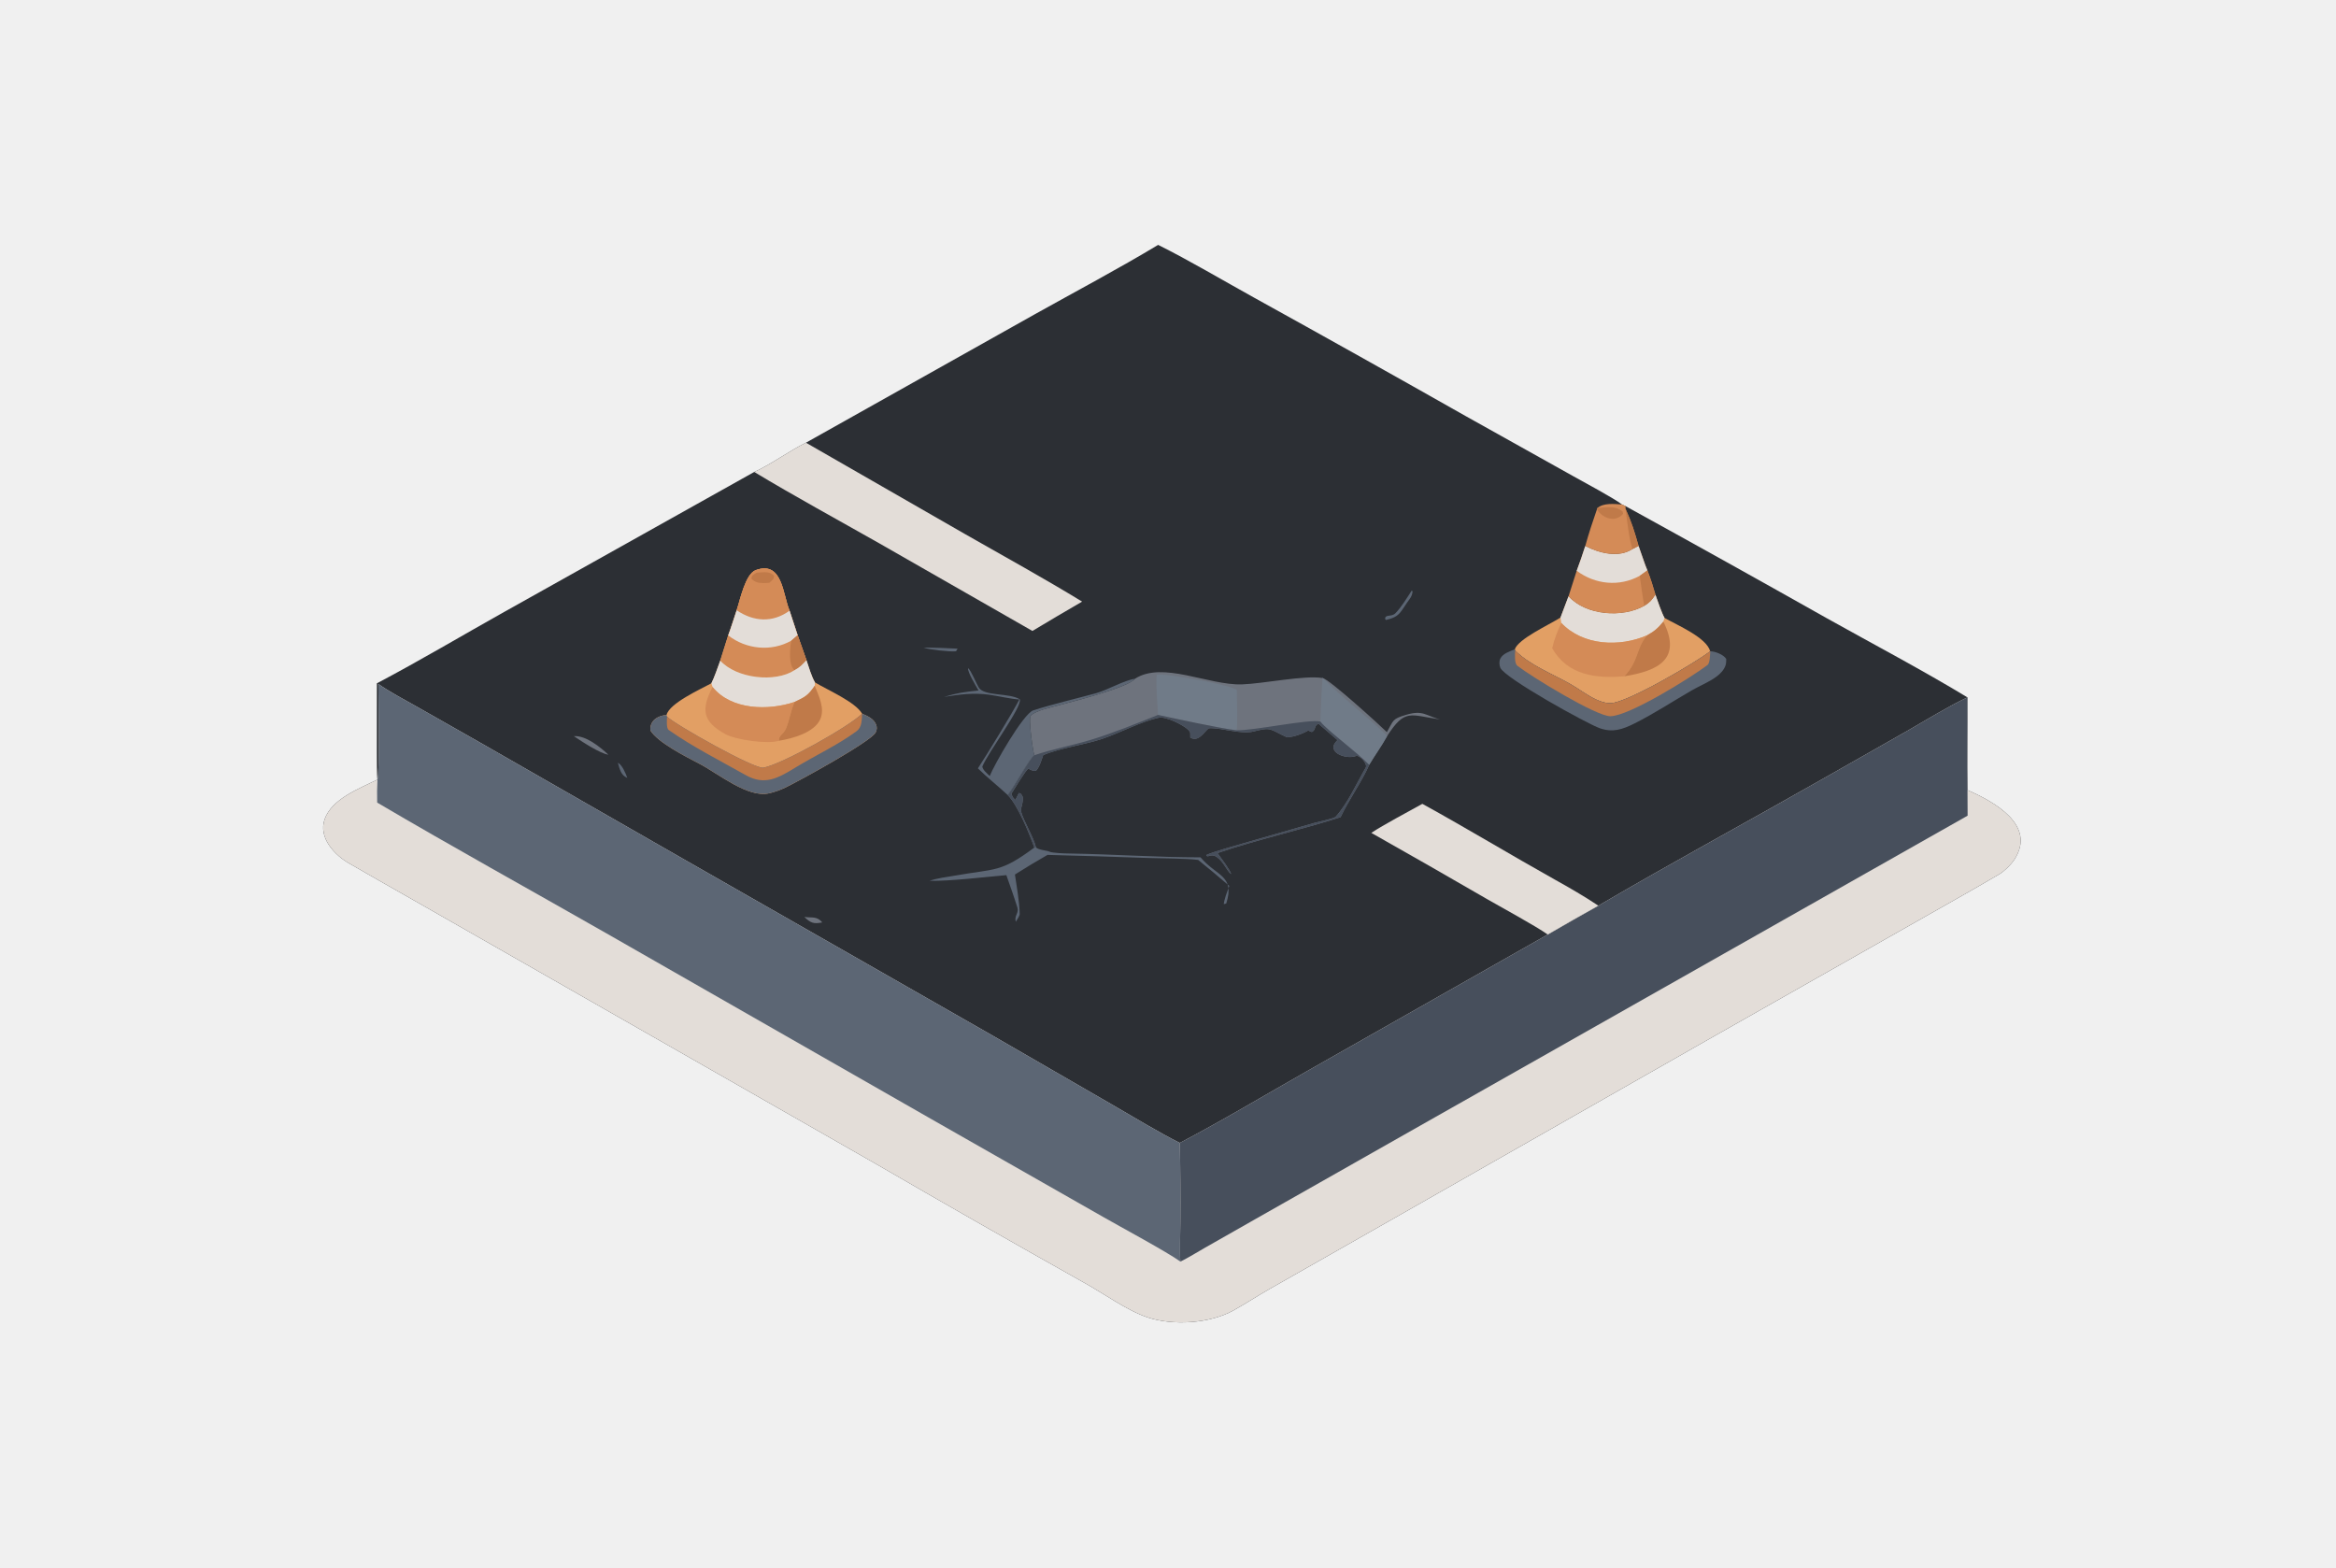
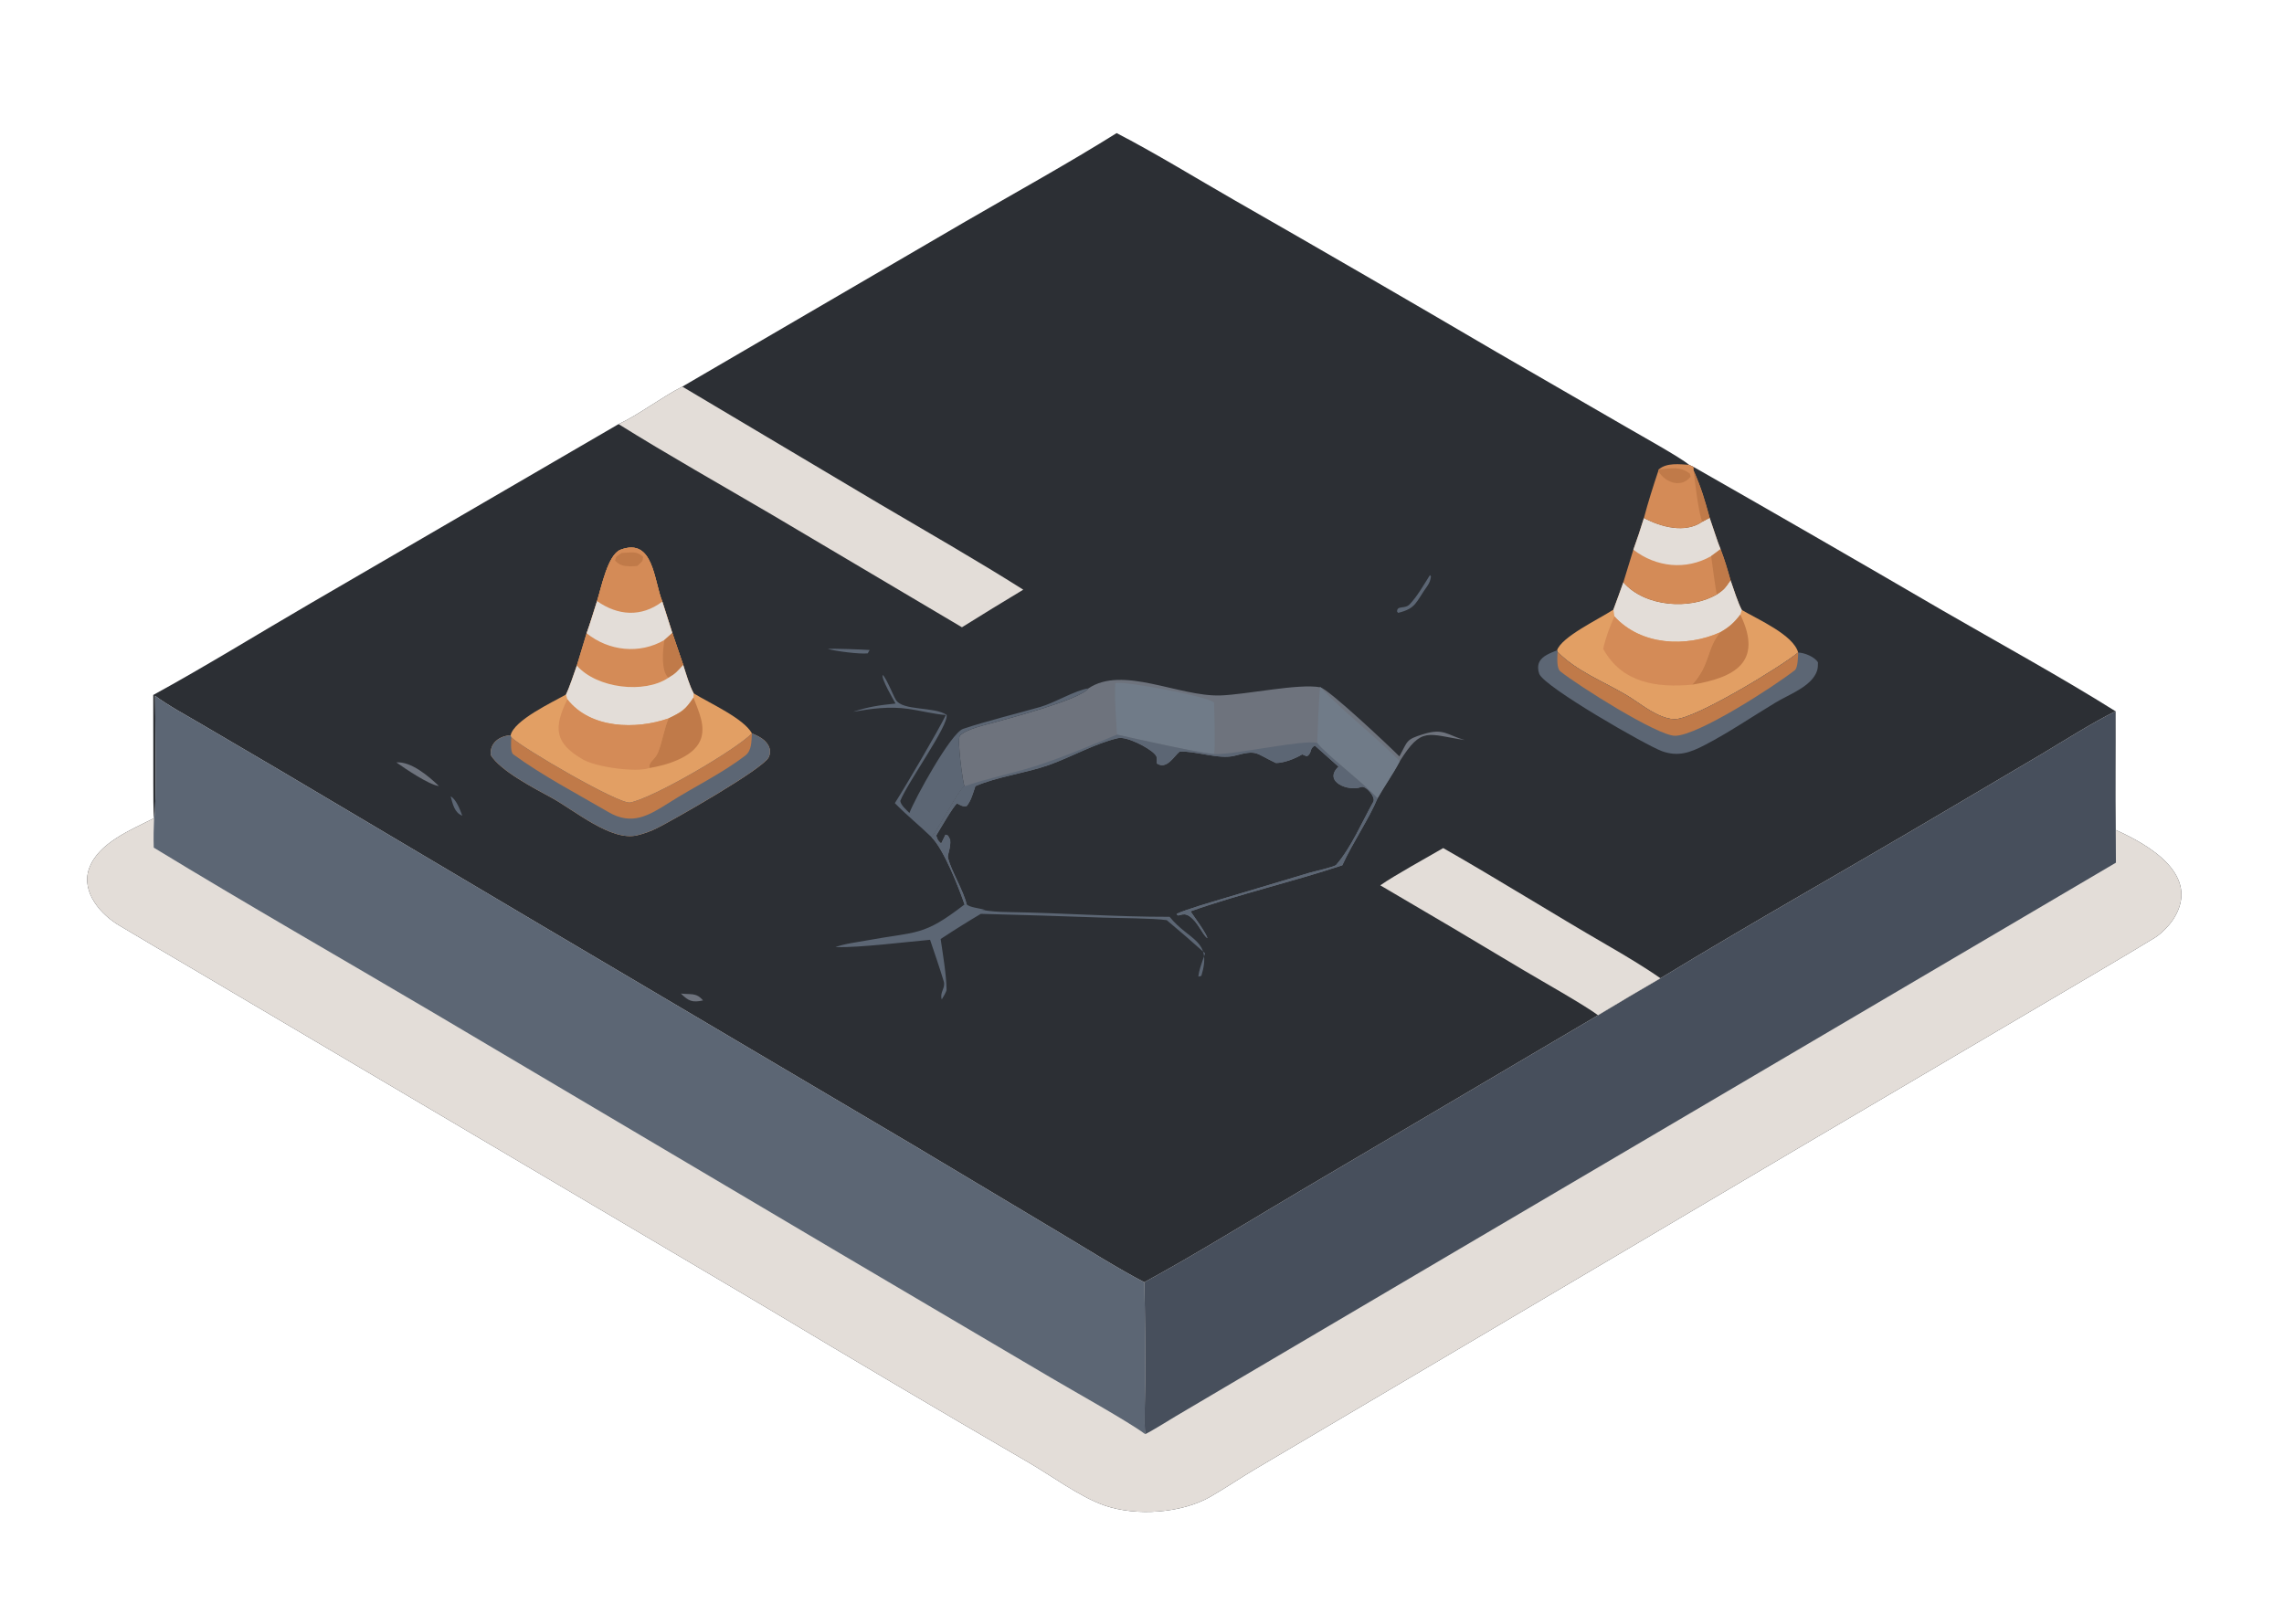
- <svg xmlns="http://www.w3.org/2000/svg" preserveAspectRatio="none" overflow="visible" style="display: block;" width="95.396" height="64" viewBox="0 0 95.396 64" fill="none">
-   <g id="Frame">
-     <path id="Vector" d="M47.295 10C48.538 10.617 49.953 11.457 51.186 12.139C54.084 13.741 56.972 15.358 59.853 16.99L64.231 19.436C64.65 19.67 65.938 20.361 66.238 20.601L66.38 20.667C69.129 22.18 71.871 23.706 74.604 25.247C76.428 26.266 78.574 27.401 80.344 28.477C80.352 29.726 80.324 31.024 80.347 32.265C81.446 32.74 83.18 33.707 82.258 35.105C82.124 35.308 81.851 35.578 81.644 35.7C80.49 36.379 79.316 37.03 78.153 37.694L70.032 42.295L56.741 49.855L51.844 52.637C51.353 52.917 50.856 53.243 50.367 53.514C49.402 54.048 47.91 54.141 46.868 53.797C46.029 53.519 45.076 52.822 44.275 52.38C41.408 50.771 38.553 49.142 35.709 47.493L21.431 39.348L16.669 36.633C15.875 36.18 15.075 35.731 14.286 35.273C13.675 34.936 12.987 34.209 13.259 33.449C13.556 32.618 14.67 32.201 15.414 31.835C15.388 31.713 15.391 30.93 15.39 30.753L15.391 27.903C17.085 27.013 18.907 25.931 20.587 24.99L30.801 19.273C31.476 18.971 32.223 18.416 32.913 18.078L42.268 12.828C43.893 11.92 45.708 10.957 47.295 10Z" fill="#2C2F34" />
-     <path id="Vector_2" d="M15.451 27.929C15.859 28.225 16.539 28.584 16.994 28.842L19.555 30.295L28.046 35.157L40.532 42.287L45.384 45.09C46.215 45.569 47.351 46.26 48.179 46.671C49.861 45.792 51.689 44.698 53.36 43.75L63.206 38.162C63.891 37.763 64.58 37.37 65.273 36.984C68.277 35.224 71.402 33.534 74.433 31.808L77.898 29.84C78.651 29.407 79.58 28.837 80.344 28.477C80.352 29.726 80.324 31.024 80.347 32.265C81.446 32.74 83.18 33.707 82.258 35.105C82.124 35.308 81.851 35.578 81.644 35.7C80.49 36.379 79.316 37.03 78.153 37.694L70.032 42.295L56.741 49.855L51.844 52.637C51.353 52.917 50.856 53.243 50.367 53.514C49.402 54.048 47.91 54.141 46.868 53.797C46.029 53.519 45.076 52.822 44.275 52.38C41.408 50.771 38.553 49.142 35.709 47.493L21.431 39.348L16.669 36.633C15.875 36.18 15.075 35.731 14.286 35.273C13.675 34.936 12.987 34.209 13.259 33.449C13.556 32.618 14.67 32.201 15.414 31.835C15.508 31.607 15.454 28.436 15.451 27.929Z" fill="#E3DDD8" />
-     <path id="Vector_3" d="M15.451 27.929C15.859 28.225 16.539 28.584 16.994 28.842L19.555 30.295L28.045 35.157L40.532 42.287L45.384 45.09C46.214 45.569 47.351 46.26 48.179 46.671C48.204 47.748 48.213 48.826 48.204 49.904C48.202 50.253 48.168 51.209 48.204 51.518C47.684 51.136 45.738 50.089 45.081 49.712L38.057 45.712L24.719 38.087C21.634 36.327 18.459 34.573 15.403 32.774C15.393 32.44 15.4 32.169 15.414 31.835C15.508 31.607 15.454 28.436 15.451 27.929Z" fill="#5C6674" />
-     <path id="Vector_4" d="M80.344 28.477C80.352 29.726 80.324 31.024 80.347 32.265L80.352 33.308L58.242 45.827L51.283 49.772L49.211 50.95C49.011 51.064 48.398 51.434 48.204 51.518C48.168 51.209 48.202 50.253 48.204 49.904C48.213 48.826 48.204 47.748 48.179 46.671C49.861 45.792 51.689 44.698 53.36 43.75L63.206 38.162C63.891 37.763 64.58 37.37 65.273 36.984C68.277 35.224 71.402 33.534 74.433 31.808L77.898 29.84C78.651 29.407 79.58 28.837 80.344 28.477Z" fill="#474F5C" />
-     <path id="Vector_5" d="M30.801 19.273C31.476 18.971 32.223 18.416 32.913 18.078L39.425 21.818C40.972 22.7 42.683 23.644 44.191 24.567C43.511 24.961 42.834 25.36 42.161 25.765L35.885 22.174C34.225 21.232 32.424 20.252 30.801 19.273Z" fill="#E3DDD8" />
-     <path id="Vector_6" d="M67.603 24.283C67.691 24.528 67.856 25.029 67.976 25.234C68.511 25.538 69.688 26.032 69.84 26.595C69.254 27.056 66.422 28.717 65.764 28.717C65.566 28.717 65.389 28.66 65.209 28.58C64.832 28.412 64.501 28.148 64.143 27.943C63.406 27.52 62.476 27.172 61.876 26.566L61.859 26.516C62.01 26.084 63.231 25.53 63.726 25.219C63.838 24.93 63.948 24.64 64.055 24.349C64.766 25.14 66.269 25.24 67.152 24.737C67.407 24.571 67.424 24.53 67.603 24.283Z" fill="#E29F64" />
-     <path id="Vector_7" d="M67.603 24.283C67.691 24.528 67.856 25.029 67.976 25.234L67.927 25.382C67.719 25.641 67.56 25.781 67.263 25.944C66.139 26.432 64.638 26.37 63.759 25.436L63.726 25.219C63.838 24.93 63.948 24.64 64.055 24.349C64.766 25.14 66.269 25.24 67.152 24.737C67.407 24.571 67.424 24.53 67.603 24.283Z" fill="#E3DDD8" />
-     <path id="Vector_8" d="M63.759 25.436C64.638 26.37 66.139 26.432 67.263 25.944C66.798 26.478 66.943 26.965 66.332 27.617C65.162 27.718 64.01 27.566 63.387 26.472C63.471 26.1 63.6 25.78 63.759 25.436Z" fill="#D48B57" />
-     <path id="Vector_9" d="M67.927 25.382C68.691 26.911 67.728 27.392 66.332 27.617C66.943 26.965 66.798 26.479 67.263 25.944C67.56 25.781 67.719 25.641 67.927 25.382Z" fill="#C07A49" />
-     <path id="Vector_10" d="M56.001 34.011C56.489 33.684 57.538 33.132 58.085 32.825C59.901 33.824 61.687 34.907 63.498 35.92C64.091 36.252 64.711 36.606 65.273 36.984C64.58 37.37 63.891 37.763 63.206 38.162C62.715 37.813 61.331 37.063 60.752 36.729C59.174 35.814 57.59 34.908 56.001 34.011Z" fill="#E3DDD8" />
-     <path id="Vector_11" d="M69.84 26.595C70.04 26.596 70.388 26.73 70.495 26.909C70.495 26.998 70.494 27.089 70.465 27.175C70.403 27.354 70.266 27.5 70.118 27.613C69.813 27.848 69.418 28 69.083 28.194C68.308 28.642 67.543 29.146 66.743 29.545C66.26 29.786 65.863 29.921 65.338 29.74C64.824 29.564 61.439 27.688 61.269 27.267C61.224 27.157 61.215 27.005 61.269 26.895C61.373 26.684 61.656 26.599 61.859 26.516L61.876 26.566C62.476 27.172 63.406 27.52 64.143 27.943C64.501 28.148 64.832 28.412 65.209 28.58C65.389 28.66 65.566 28.717 65.764 28.717C66.422 28.717 69.254 27.056 69.84 26.595Z" fill="#5C6674" />
-     <path id="Vector_12" d="M61.876 26.566C62.476 27.172 63.406 27.52 64.143 27.943C64.501 28.148 64.832 28.412 65.209 28.58C65.389 28.66 65.565 28.717 65.764 28.717C66.422 28.717 69.254 27.056 69.84 26.595C69.835 26.736 69.831 27.081 69.727 27.159C69.014 27.694 66.539 29.231 65.77 29.247C65.195 29.259 62.541 27.633 61.969 27.19C61.838 27.089 61.869 26.751 61.876 26.566Z" fill="#C07A49" />
-     <path id="Vector_13" d="M66.914 22.291C67.001 22.524 67.185 23.095 67.275 23.292C67.415 23.647 67.498 23.921 67.603 24.283C67.424 24.53 67.407 24.571 67.152 24.737C66.269 25.24 64.766 25.14 64.055 24.349L64.388 23.307C64.514 22.973 64.631 22.636 64.738 22.296C65.293 22.584 66.105 22.799 66.669 22.418L66.914 22.291Z" fill="#D48B57" />
-     <path id="Vector_14" d="M66.914 22.291C67.001 22.524 67.185 23.095 67.275 23.292L66.963 23.514C66.128 23.97 65.141 23.87 64.388 23.307C64.514 22.973 64.631 22.636 64.738 22.296C65.293 22.584 66.105 22.799 66.669 22.418L66.914 22.291Z" fill="#E3DDD8" />
-     <path id="Vector_15" d="M67.275 23.292C67.415 23.647 67.497 23.921 67.603 24.283C67.424 24.53 67.407 24.571 67.152 24.737C67.114 24.641 66.987 23.68 66.963 23.514L67.275 23.292Z" fill="#C07A49" />
-     <path id="Vector_16" d="M65.236 20.742C65.499 20.526 65.921 20.582 66.238 20.601L66.38 20.667L66.388 20.791C66.639 21.344 66.746 21.701 66.914 22.291L66.669 22.418C66.105 22.798 65.293 22.584 64.738 22.296C64.87 21.814 65.049 21.273 65.213 20.801L65.236 20.742Z" fill="#D48B57" />
-     <path id="Vector_17" d="M65.235 20.742C65.641 20.723 65.922 20.632 66.26 20.882L66.284 20.98C65.983 21.345 65.461 21.186 65.213 20.801L65.235 20.742Z" fill="#C07A49" />
-     <path id="Vector_18" d="M66.388 20.791C66.639 21.344 66.746 21.701 66.914 22.291L66.669 22.417C66.549 22.152 66.42 21.111 66.388 20.791Z" fill="#C07A49" />
-     <path id="Vector_19" d="M30.083 24.92C30.226 24.495 30.438 23.435 30.866 23.28C31.962 22.885 31.965 24.288 32.244 24.937L32.574 25.939L32.934 26.959C33.026 27.234 33.14 27.623 33.281 27.866C33.829 28.194 34.929 28.664 35.207 29.144C35.433 29.24 35.687 29.351 35.781 29.599C35.821 29.703 35.81 29.816 35.757 29.913C35.552 30.292 32.628 31.892 32.08 32.157C31.865 32.261 31.64 32.341 31.407 32.395C30.541 32.595 29.343 31.599 28.564 31.189C27.998 30.892 26.877 30.331 26.563 29.832C26.52 29.438 26.859 29.219 27.219 29.198C27.335 28.717 28.591 28.152 29.052 27.902C29.173 27.662 29.314 27.242 29.412 26.977L29.737 25.946C29.852 25.64 29.977 25.235 30.083 24.92Z" fill="#E29F64" />
-     <path id="Vector_20" d="M30.083 24.92C30.226 24.495 30.438 23.435 30.866 23.28C31.962 22.885 31.965 24.288 32.244 24.937L32.574 25.939L32.934 26.959C32.748 27.156 32.684 27.237 32.445 27.369C31.661 27.883 30.079 27.714 29.412 26.977L29.737 25.946C29.852 25.64 29.977 25.235 30.083 24.92Z" fill="#D48B57" />
-     <path id="Vector_21" d="M30.083 24.92C30.226 24.495 30.438 23.435 30.866 23.28C31.962 22.885 31.965 24.288 32.244 24.937C31.547 25.443 30.775 25.388 30.083 24.92Z" fill="#D48B57" />
-     <path id="Vector_22" d="M30.898 23.384C30.953 23.38 31.008 23.376 31.064 23.373C31.3 23.36 31.436 23.351 31.611 23.508C31.591 23.685 31.585 23.637 31.419 23.798C31.335 23.808 31.25 23.812 31.165 23.81C30.96 23.806 30.817 23.772 30.681 23.626C30.725 23.462 30.717 23.511 30.898 23.384Z" fill="#C07A49" />
-     <path id="Vector_23" d="M30.083 24.92C30.775 25.388 31.547 25.443 32.244 24.937L32.574 25.939L32.313 26.163C31.492 26.623 30.472 26.517 29.737 25.946C29.852 25.64 29.977 25.235 30.083 24.92Z" fill="#E3DDD8" />
-     <path id="Vector_24" d="M32.574 25.939L32.934 26.959C32.748 27.156 32.684 27.237 32.445 27.369C32.188 27.153 32.261 26.459 32.313 26.163L32.574 25.939Z" fill="#C07A49" />
-     <path id="Vector_25" d="M35.207 29.144C35.433 29.24 35.687 29.351 35.781 29.599C35.821 29.703 35.81 29.816 35.757 29.913C35.552 30.292 32.628 31.892 32.08 32.157C31.865 32.261 31.64 32.341 31.407 32.394C30.541 32.595 29.343 31.599 28.564 31.189C27.998 30.892 26.877 30.331 26.563 29.832C26.52 29.438 26.859 29.219 27.219 29.198L27.242 29.264C27.579 29.597 30.814 31.416 31.175 31.349C31.939 31.207 34.661 29.681 35.207 29.144Z" fill="#5C6674" />
-     <path id="Vector_26" d="M35.207 29.144C35.186 29.402 35.207 29.692 34.982 29.857C34.198 30.433 33.298 30.845 32.468 31.352C31.78 31.771 31.23 32.091 30.454 31.653C29.406 31.06 28.285 30.498 27.306 29.808C27.205 29.736 27.234 29.39 27.242 29.264C27.579 29.597 30.814 31.416 31.175 31.349C31.939 31.207 34.661 29.681 35.207 29.144Z" fill="#C07A49" />
-     <path id="Vector_27" d="M32.445 27.369C32.684 27.237 32.748 27.156 32.934 26.959C33.026 27.234 33.14 27.623 33.281 27.866L33.273 28.003C32.996 28.399 32.894 28.454 32.447 28.665C31.38 29.024 29.864 29.002 29.099 28.054L29.051 27.902C29.173 27.662 29.314 27.242 29.412 26.977C30.079 27.713 31.661 27.883 32.445 27.369Z" fill="#E3DDD8" />
-     <path id="Vector_28" d="M31.813 30.248C31.361 30.398 30.046 30.215 29.617 29.976C28.685 29.46 28.625 28.977 29.099 28.054C29.864 29.002 31.38 29.024 32.447 28.665C32.288 29.036 32.25 29.368 32.103 29.737C31.999 29.998 31.78 30.035 31.813 30.248Z" fill="#D48B57" />
-     <path id="Vector_29" d="M33.272 28.003C33.437 28.428 33.697 28.925 33.495 29.375C33.25 29.918 32.356 30.162 31.813 30.248C31.78 30.035 31.999 29.998 32.103 29.737C32.25 29.367 32.288 29.036 32.447 28.665C32.894 28.454 32.996 28.399 33.272 28.003Z" fill="#C07A49" />
-     <path id="Vector_30" d="M46.347 27.718C47.48 26.982 49.347 27.991 50.718 27.947C51.587 27.919 53.291 27.562 54.016 27.689C54.285 27.737 56.332 29.596 56.637 29.897C56.921 29.406 56.839 29.364 57.422 29.19C58.108 28.985 58.219 29.22 58.8 29.378C57.571 29.198 57.379 28.93 56.651 30.051C56.401 30.503 56.152 30.829 55.914 31.233C55.636 31.881 55.078 32.664 54.745 33.37C53.136 33.887 51.29 34.298 49.719 34.836C49.83 34.994 50.261 35.56 50.276 35.694C50.097 35.56 49.971 35.183 49.684 34.992C49.442 34.831 49.305 35.06 49.263 34.914C49.546 34.782 50.478 34.523 50.818 34.425L53.661 33.608C53.789 33.572 54.481 33.422 54.541 33.358C55.042 32.803 55.394 31.997 55.773 31.345C55.861 31.193 55.52 30.817 55.372 30.873C54.958 31.031 54.095 30.703 54.621 30.223L53.842 29.552C53.645 29.642 53.761 29.785 53.574 29.892L53.421 29.831C53.188 29.966 52.817 30.106 52.549 30.105C51.834 29.778 51.947 29.679 51.187 29.871C50.674 30.001 49.876 29.707 49.363 29.738C49.183 29.873 48.939 30.328 48.608 30.116C48.601 29.93 48.637 29.913 48.523 29.801C48.322 29.602 47.612 29.246 47.324 29.308C46.592 29.463 45.744 29.924 45.024 30.167C44.277 30.419 43.301 30.54 42.602 30.835C42.527 31.048 42.457 31.31 42.312 31.47C42.178 31.494 42.12 31.448 41.995 31.388C41.893 31.438 41.404 32.251 41.304 32.408C41.354 32.562 41.349 32.555 41.467 32.665C41.517 32.572 41.564 32.478 41.61 32.383C41.721 32.413 41.686 32.407 41.766 32.543C41.794 32.817 41.664 33.019 41.693 33.126C41.804 33.544 42.211 34.183 42.305 34.6L42.24 34.609C42.043 34.058 41.562 32.864 41.15 32.465C41.457 32.084 42.008 31.017 42.239 30.84C42.187 30.713 41.986 29.329 42.092 29.223C42.306 29.009 42.921 28.887 43.24 28.8C43.77 28.656 46.076 28.076 46.347 27.718Z" fill="#6E737D" />
-     <path id="Vector_31" d="M47.291 29.194C47.264 28.732 47.2 27.993 47.238 27.555C47.411 27.457 50.317 27.976 50.505 28.174C50.512 28.411 50.548 29.689 50.499 29.822C49.807 29.741 48.015 29.349 47.291 29.194Z" fill="#707B88" />
-     <path id="Vector_32" d="M53.919 29.465C53.943 28.869 53.961 28.268 54.012 27.674C54.791 28.485 55.816 29.229 56.651 30.051C56.401 30.503 56.152 30.829 55.914 31.233C55.401 30.701 54.207 29.834 53.919 29.465Z" fill="#707B88" />
-     <path id="Vector_33" d="M47.291 29.194C48.015 29.349 49.807 29.741 50.499 29.822C51.224 29.835 53.454 29.353 53.919 29.465C54.207 29.834 55.401 30.701 55.914 31.233C55.636 31.881 55.078 32.664 54.745 33.37C53.136 33.887 51.29 34.298 49.719 34.836C49.83 34.994 50.261 35.56 50.276 35.694C50.097 35.56 49.971 35.183 49.684 34.992C49.442 34.831 49.305 35.06 49.263 34.914C49.546 34.781 50.478 34.523 50.818 34.425L53.661 33.608C53.789 33.571 54.481 33.422 54.541 33.358C55.042 32.803 55.394 31.997 55.773 31.345C55.861 31.193 55.52 30.817 55.372 30.873C54.958 31.031 54.095 30.703 54.621 30.223L53.842 29.552C53.645 29.642 53.761 29.785 53.574 29.892L53.421 29.831C53.188 29.966 52.817 30.106 52.549 30.105C51.834 29.778 51.947 29.679 51.187 29.871C50.674 30.001 49.876 29.707 49.363 29.738C49.183 29.873 48.939 30.328 48.608 30.116C48.601 29.93 48.637 29.913 48.523 29.8C48.322 29.602 47.612 29.246 47.324 29.308C46.592 29.463 45.744 29.924 45.024 30.167C44.277 30.419 43.301 30.54 42.602 30.835C42.527 31.048 42.457 31.31 42.312 31.47C42.178 31.494 42.12 31.448 41.995 31.388C41.893 31.438 41.404 32.25 41.304 32.408C41.354 32.562 41.349 32.555 41.467 32.665C41.517 32.572 41.564 32.478 41.61 32.383C41.721 32.413 41.686 32.407 41.766 32.543C41.794 32.817 41.664 33.019 41.693 33.126C41.804 33.544 42.211 34.183 42.305 34.6L42.24 34.609C42.043 34.058 41.562 32.864 41.15 32.465C41.457 32.084 42.008 31.017 42.239 30.84C42.987 30.587 43.812 30.436 44.57 30.204C45.488 29.922 46.398 29.55 47.291 29.194Z" fill="#474F5C" />
-     <path id="Vector_34" d="M39.961 28.196C39.865 28.027 39.492 27.421 39.536 27.284C39.658 27.383 39.879 27.93 39.97 28.077C40.195 28.44 41.242 28.287 41.649 28.559C41.736 28.88 40.366 30.698 40.115 31.304C40.139 31.449 40.306 31.579 40.418 31.689C40.583 31.259 41.785 29.139 42.199 29.006C42.947 28.764 43.962 28.526 44.753 28.309C45.231 28.178 45.909 27.777 46.347 27.718C46.076 28.076 43.77 28.656 43.24 28.8C42.921 28.886 42.306 29.009 42.093 29.223C41.986 29.329 42.187 30.713 42.239 30.84C42.008 31.017 41.457 32.084 41.15 32.465C40.746 32.086 40.338 31.773 39.935 31.376C40.283 30.85 41.374 29.064 41.626 28.564C41.268 28.543 40.763 28.419 40.388 28.368C39.753 28.282 39.178 28.357 38.552 28.459C39.075 28.297 39.415 28.251 39.961 28.196Z" fill="#5C6674" />
-     <path id="Vector_35" d="M42.306 34.6C42.388 34.703 42.717 34.726 42.926 34.786L42.789 34.78C43.12 34.836 43.366 34.849 43.698 34.854C45.469 34.882 47.258 35.011 49.027 35.01C49.676 35.788 50.445 35.735 50.076 36.896L49.978 36.92L49.974 36.972C49.975 36.748 50.121 36.401 50.202 36.177C49.784 35.816 49.36 35.462 48.931 35.115C48.466 35.053 47.362 35.051 46.839 35.034C45.485 34.986 44.132 34.944 42.778 34.91C42.328 35.167 41.884 35.434 41.447 35.712C41.516 36.173 41.635 36.85 41.642 37.328C41.643 37.389 41.523 37.578 41.483 37.641C41.407 37.404 41.617 37.279 41.549 37.064C41.41 36.62 41.251 36.176 41.097 35.737C40.158 35.818 38.867 35.98 37.964 35.97C38.223 35.867 38.695 35.809 38.978 35.759C40.687 35.458 40.855 35.639 42.24 34.609L42.306 34.6Z" fill="#5C6674" />
-     <path id="Vector_36" d="M23.434 30.061C23.931 30.029 24.499 30.499 24.845 30.818C24.495 30.768 23.746 30.271 23.434 30.061Z" fill="#6E737D" />
-     <path id="Vector_37" d="M57.655 24.111L57.687 24.159C57.67 24.274 57.639 24.361 57.571 24.454C57.181 24.978 57.206 25.174 56.6 25.318L56.565 25.276C56.562 25.068 56.82 25.207 56.983 25.044C57.23 24.795 57.458 24.41 57.655 24.111Z" fill="#5C6674" />
-     <path id="Vector_38" d="M37.719 26.453C37.893 26.432 38.883 26.473 39.107 26.488L39.078 26.531L39.043 26.595C38.776 26.625 37.987 26.526 37.719 26.453Z" fill="#5C6674" />
-     <path id="Vector_39" d="M32.848 37.445C33.176 37.486 33.354 37.405 33.58 37.666C33.221 37.741 33.098 37.684 32.848 37.445Z" fill="#6E737D" />
-     <path id="Vector_40" d="M25.232 31.146C25.414 31.238 25.547 31.578 25.617 31.764C25.353 31.663 25.304 31.393 25.232 31.146Z" fill="#5C6674" />
+ <svg xmlns="http://www.w3.org/2000/svg" width="90" height="64" viewBox="0 0 90 64" fill="none">
+   <g id="03 / Icons &amp; illustrations">
+     <rect width="760" height="1492" transform="translate(-32 -812)" fill="white" />
+     <g id="Civic / Illustration / Roads">
+       <path id="Vector" d="M44 5.246C45.48 6.008 47.166 7.043 48.634 7.885C52.085 9.86 55.526 11.854 58.957 13.867L64.172 16.883C64.67 17.173 66.204 18.024 66.561 18.321L66.731 18.402C70.005 20.268 73.27 22.151 76.526 24.05C78.699 25.307 81.254 26.708 83.362 28.034C83.373 29.577 83.341 31.18 83.37 32.713C84.678 33.299 86.745 34.491 85.647 36.219C85.488 36.469 85.164 36.804 84.917 36.955C83.544 37.794 82.147 38.599 80.763 39.421L71.101 45.111L55.286 54.462L49.46 57.903C48.876 58.25 48.284 58.653 47.702 58.988C46.555 59.649 44.778 59.765 43.538 59.341C42.538 58.998 41.403 58.139 40.45 57.594C37.035 55.609 33.634 53.6 30.246 51.567L13.241 41.521L7.57 38.172C6.623 37.613 5.67 37.059 4.731 36.495C4.003 36.08 3.184 35.182 3.507 34.243C3.86 33.217 5.185 32.7 6.071 32.247C6.039 32.097 6.042 31.129 6.041 30.911L6.039 27.391C8.055 26.29 10.222 24.952 12.222 23.788L24.374 16.716C25.178 16.343 26.066 15.656 26.887 15.238L38.019 8.745C39.953 7.622 42.112 6.43 44 5.246Z" fill="#2C2F34" />
+       <path id="Vector_2" d="M6.11 27.423C6.596 27.788 7.406 28.231 7.948 28.549L10.999 30.341L21.111 36.338L35.983 45.131L41.761 48.588C42.751 49.179 44.105 50.031 45.091 50.538C47.092 49.451 49.267 48.098 51.255 46.925L62.97 40.014C63.786 39.52 64.606 39.034 65.43 38.557C69.004 36.38 72.722 34.289 76.329 32.154L80.452 29.72C81.347 29.185 82.453 28.479 83.362 28.034C83.373 29.577 83.341 31.181 83.37 32.713C84.678 33.299 86.745 34.491 85.647 36.219C85.488 36.469 85.164 36.804 84.917 36.955C83.544 37.795 82.147 38.599 80.763 39.421L71.101 45.111L55.286 54.462L49.46 57.903C48.876 58.25 48.284 58.653 47.702 58.988C46.555 59.649 44.778 59.765 43.538 59.341C42.538 58.999 41.403 58.139 40.45 57.594C37.035 55.609 33.634 53.6 30.246 51.567L13.241 41.521L7.57 38.172C6.623 37.613 5.67 37.059 4.731 36.495C4.003 36.08 3.184 35.183 3.507 34.243C3.86 33.217 5.185 32.7 6.071 32.247C6.182 31.966 6.114 28.049 6.11 27.423Z" fill="#E3DDD8" />
+       <path id="Vector_3" d="M6.11 27.423C6.596 27.788 7.406 28.231 7.948 28.549L10.999 30.341L21.111 36.338L35.983 45.131L41.761 48.588C42.751 49.179 44.105 50.031 45.091 50.538C45.122 51.869 45.133 53.2 45.124 54.531C45.121 54.963 45.082 56.143 45.125 56.525C44.506 56.053 42.188 54.762 41.405 54.297L33.04 49.364L17.154 39.959C13.48 37.789 9.698 35.627 6.058 33.408C6.046 32.995 6.054 32.66 6.071 32.247C6.182 31.966 6.114 28.049 6.11 27.423Z" fill="#5C6674" />
+       <path id="Vector_4" d="M83.362 28.034C83.373 29.577 83.341 31.181 83.37 32.713L83.377 34.001L57.07 49.486L48.789 54.366L46.324 55.822C46.086 55.964 45.356 56.421 45.125 56.525C45.082 56.143 45.121 54.963 45.124 54.531C45.133 53.2 45.122 51.869 45.091 50.538C47.092 49.451 49.267 48.098 51.255 46.925L62.97 40.014C63.785 39.52 64.606 39.034 65.43 38.557C69.004 36.38 72.722 34.289 76.329 32.154L80.452 29.72C81.347 29.185 82.453 28.479 83.362 28.034Z" fill="#474F5C" />
+       <path id="Vector_5" d="M24.374 16.716C25.178 16.343 26.066 15.656 26.887 15.238L34.643 19.851C36.487 20.938 38.524 22.103 40.321 23.242C39.511 23.729 38.706 24.222 37.905 24.723L30.43 20.294C28.453 19.133 26.307 17.923 24.374 16.716Z" fill="#E3DDD8" />
+       <path id="Vector_6" d="M68.19 22.867C68.296 23.169 68.492 23.788 68.636 24.042C69.273 24.416 70.674 25.026 70.856 25.72C70.158 26.291 66.789 28.345 66.007 28.345C65.77 28.346 65.56 28.275 65.345 28.177C64.896 27.97 64.501 27.644 64.076 27.391C63.197 26.869 62.091 26.441 61.375 25.693L61.355 25.631C61.534 25.097 62.987 24.412 63.576 24.027C63.709 23.67 63.84 23.312 63.967 22.952C64.814 23.928 66.604 24.051 67.654 23.428C67.958 23.223 67.978 23.172 68.19 22.867Z" fill="#E29F64" />
+       <path id="Vector_7" d="M68.19 22.867C68.296 23.169 68.492 23.788 68.636 24.042L68.578 24.224C68.33 24.545 68.141 24.717 67.787 24.919C66.45 25.523 64.664 25.448 63.616 24.295L63.576 24.027C63.709 23.67 63.84 23.312 63.967 22.952C64.814 23.928 66.604 24.051 67.654 23.428C67.958 23.223 67.978 23.172 68.19 22.867Z" fill="#E3DDD8" />
+       <path id="Vector_8" d="M63.616 24.294C64.663 25.448 66.45 25.522 67.787 24.919C67.234 25.579 67.408 26.18 66.681 26.986C65.288 27.113 63.917 26.925 63.174 25.576C63.273 25.115 63.427 24.721 63.616 24.294Z" fill="#D48B57" />
+       <path id="Vector_9" d="M68.577 24.224C69.489 26.111 68.342 26.706 66.681 26.986C67.408 26.18 67.234 25.58 67.787 24.919C68.14 24.717 68.33 24.545 68.577 24.224Z" fill="#C07A49" />
+       <path id="Vector_10" d="M54.389 34.894C54.969 34.489 56.218 33.807 56.869 33.426C59.032 34.659 61.159 35.995 63.316 37.244C64.022 37.653 64.76 38.09 65.43 38.557C64.606 39.034 63.786 39.52 62.97 40.013C62.386 39.583 60.738 38.658 60.048 38.246C58.168 37.117 56.282 36 54.389 34.894Z" fill="#E3DDD8" />
+       <path id="Vector_11" d="M70.856 25.72C71.094 25.722 71.509 25.887 71.636 26.107C71.636 26.218 71.635 26.33 71.6 26.436C71.527 26.658 71.364 26.837 71.188 26.978C70.825 27.268 70.356 27.456 69.957 27.696C69.035 28.25 68.124 28.874 67.172 29.367C66.597 29.666 66.125 29.832 65.499 29.61C64.888 29.393 60.856 27.079 60.654 26.56C60.6 26.423 60.589 26.235 60.653 26.1C60.776 25.839 61.113 25.733 61.355 25.631L61.375 25.693C62.091 26.441 63.197 26.869 64.076 27.391C64.501 27.644 64.896 27.97 65.345 28.177C65.56 28.275 65.77 28.345 66.007 28.345C66.789 28.345 70.158 26.291 70.856 25.72Z" fill="#5C6674" />
+       <path id="Vector_12" d="M61.375 25.692C62.09 26.441 63.197 26.869 64.075 27.391C64.501 27.644 64.896 27.97 65.345 28.176C65.559 28.275 65.769 28.345 66.006 28.345C66.789 28.345 70.158 26.291 70.855 25.72C70.85 25.894 70.845 26.321 70.722 26.417C69.873 27.078 66.929 28.98 66.013 29C65.329 29.016 62.168 27.01 61.486 26.463C61.33 26.338 61.367 25.921 61.375 25.692Z" fill="#C07A49" />
+       <path id="Vector_13" d="M67.368 20.407C67.472 20.695 67.691 21.401 67.799 21.644C67.966 22.082 68.064 22.419 68.19 22.867C67.978 23.172 67.958 23.223 67.654 23.428C66.604 24.05 64.814 23.928 63.967 22.952L64.362 21.665C64.511 21.253 64.65 20.836 64.778 20.416C65.439 20.771 66.405 21.035 67.077 20.564L67.368 20.407Z" fill="#D48B57" />
+       <path id="Vector_14" d="M67.368 20.407C67.472 20.695 67.691 21.401 67.799 21.644L67.428 21.919C66.435 22.482 65.259 22.36 64.362 21.665C64.511 21.253 64.65 20.836 64.778 20.416C65.439 20.771 66.405 21.035 67.077 20.564L67.368 20.407Z" fill="#E3DDD8" />
+       <path id="Vector_15" d="M67.799 21.644C67.966 22.082 68.064 22.42 68.19 22.867C67.978 23.172 67.958 23.223 67.654 23.428C67.609 23.31 67.456 22.124 67.428 21.919L67.799 21.644Z" fill="#C07A49" />
+       <path id="Vector_16" d="M65.368 18.497C65.681 18.229 66.184 18.297 66.561 18.321L66.731 18.402L66.74 18.555C67.04 19.238 67.168 19.679 67.368 20.407L67.077 20.564C66.405 21.035 65.439 20.771 64.778 20.416C64.934 19.82 65.146 19.152 65.342 18.569L65.368 18.497Z" fill="#D48B57" />
+       <path id="Vector_17" d="M65.368 18.497C65.851 18.472 66.185 18.359 66.588 18.667L66.617 18.789C66.259 19.24 65.637 19.044 65.342 18.569L65.368 18.497Z" fill="#C07A49" />
+       <path id="Vector_18" d="M66.74 18.555C67.04 19.239 67.168 19.679 67.368 20.407L67.077 20.564C66.933 20.236 66.779 18.951 66.74 18.555Z" fill="#C07A49" />
+       <path id="Vector_19" d="M23.526 23.691C23.696 23.166 23.946 21.857 24.456 21.666C25.76 21.176 25.765 22.91 26.099 23.711L26.493 24.948L26.922 26.207C27.032 26.547 27.168 27.027 27.336 27.328C27.989 27.731 29.299 28.311 29.63 28.904C29.899 29.022 30.202 29.158 30.314 29.465C30.361 29.594 30.349 29.733 30.286 29.853C30.042 30.322 26.562 32.3 25.911 32.628C25.655 32.757 25.387 32.856 25.11 32.922C24.079 33.171 22.652 31.942 21.724 31.436C21.05 31.07 19.715 30.378 19.34 29.762C19.289 29.275 19.692 29.005 20.121 28.979C20.258 28.384 21.753 27.685 22.301 27.376C22.445 27.079 22.613 26.56 22.729 26.233L23.115 24.959C23.252 24.582 23.4 24.081 23.526 23.691Z" fill="#E29F64" />
+       <path id="Vector_20" d="M23.526 23.691C23.696 23.166 23.946 21.857 24.456 21.666C25.76 21.176 25.765 22.91 26.099 23.711L26.492 24.948L26.922 26.207C26.7 26.451 26.625 26.551 26.34 26.714C25.407 27.35 23.523 27.142 22.729 26.233L23.115 24.959C23.252 24.582 23.4 24.081 23.526 23.691Z" fill="#D48B57" />
+       <path id="Vector_21" d="M23.526 23.691C23.696 23.166 23.946 21.857 24.456 21.666C25.76 21.176 25.765 22.91 26.099 23.711C25.269 24.336 24.35 24.269 23.526 23.691Z" fill="#D48B57" />
+       <path id="Vector_22" d="M24.494 21.794C24.56 21.789 24.626 21.784 24.692 21.78C24.974 21.764 25.136 21.753 25.343 21.946C25.32 22.165 25.313 22.106 25.115 22.305C25.015 22.318 24.913 22.323 24.812 22.32C24.569 22.315 24.399 22.273 24.236 22.093C24.288 21.89 24.28 21.951 24.494 21.794Z" fill="#C07A49" />
+       <path id="Vector_23" d="M23.526 23.691C24.35 24.269 25.269 24.336 26.099 23.711L26.492 24.948L26.182 25.225C25.205 25.794 23.991 25.665 23.115 24.959C23.252 24.582 23.4 24.081 23.526 23.691Z" fill="#E3DDD8" />
+       <path id="Vector_24" d="M26.492 24.948L26.922 26.207C26.7 26.451 26.625 26.551 26.34 26.714C26.034 26.448 26.12 25.59 26.181 25.225L26.492 24.948Z" fill="#C07A49" />
+       <path id="Vector_25" d="M29.63 28.904C29.899 29.022 30.202 29.158 30.314 29.465C30.361 29.594 30.349 29.733 30.286 29.853C30.042 30.321 26.562 32.3 25.911 32.628C25.655 32.757 25.387 32.855 25.11 32.922C24.079 33.17 22.652 31.942 21.724 31.436C21.05 31.07 19.715 30.378 19.34 29.762C19.289 29.275 19.692 29.005 20.121 28.979L20.149 29.06C20.55 29.471 24.402 31.715 24.832 31.631C25.742 31.455 28.981 29.568 29.63 28.904Z" fill="#5C6674" />
+       <path id="Vector_26" d="M29.63 28.904C29.605 29.223 29.631 29.58 29.363 29.784C28.431 30.496 27.36 31.006 26.372 31.633C25.554 32.152 24.899 32.548 23.975 32.007C22.727 31.276 21.392 30.584 20.225 29.732C20.105 29.643 20.139 29.215 20.149 29.06C20.55 29.471 24.402 31.715 24.832 31.631C25.742 31.455 28.981 29.568 29.63 28.904Z" fill="#C07A49" />
+       <path id="Vector_27" d="M26.34 26.714C26.625 26.551 26.7 26.451 26.922 26.207C27.032 26.547 27.168 27.027 27.335 27.328L27.326 27.496C26.997 27.985 26.876 28.054 26.344 28.314C25.074 28.759 23.27 28.733 22.358 27.563L22.301 27.376C22.445 27.079 22.613 26.56 22.729 26.233C23.523 27.142 25.407 27.35 26.34 26.714Z" fill="#E3DDD8" />
+       <path id="Vector_28" d="M25.591 30.271C25.052 30.456 23.488 30.231 22.976 29.937C21.866 29.3 21.794 28.704 22.357 27.563C23.27 28.733 25.074 28.759 26.344 28.314C26.155 28.774 26.11 29.183 25.936 29.639C25.812 29.962 25.551 30.008 25.591 30.271Z" fill="#D48B57" />
+       <path id="Vector_29" d="M27.326 27.496C27.522 28.022 27.833 28.635 27.592 29.191C27.301 29.862 26.237 30.164 25.591 30.271C25.551 30.008 25.812 29.962 25.936 29.639C26.11 29.183 26.155 28.774 26.344 28.314C26.876 28.054 26.997 27.985 27.326 27.496Z" fill="#C07A49" />
+       <path id="Vector_30" d="M42.89 27.131C44.238 26.22 46.462 27.466 48.094 27.41C49.128 27.374 51.156 26.932 52.02 27.088C52.34 27.146 54.778 29.44 55.142 29.812C55.48 29.205 55.382 29.154 56.076 28.938C56.892 28.684 57.025 28.974 57.716 29.168C56.252 28.948 56.024 28.617 55.159 30.002C54.861 30.561 54.565 30.963 54.282 31.463C53.952 32.264 53.289 33.232 52.893 34.104C50.978 34.744 48.781 35.253 46.912 35.92C47.044 36.115 47.558 36.813 47.576 36.979C47.362 36.814 47.212 36.347 46.87 36.112C46.582 35.914 46.419 36.197 46.369 36.017C46.706 35.852 47.815 35.532 48.22 35.41L51.603 34.398C51.756 34.353 52.58 34.168 52.65 34.09C53.246 33.403 53.664 32.407 54.115 31.601C54.22 31.414 53.813 30.949 53.637 31.019C53.145 31.214 52.117 30.81 52.743 30.217L51.814 29.389C51.58 29.5 51.718 29.677 51.496 29.809L51.313 29.734C51.037 29.901 50.594 30.074 50.276 30.073C49.424 29.671 49.558 29.547 48.654 29.785C48.043 29.947 47.093 29.585 46.483 29.624C46.268 29.79 45.978 30.353 45.584 30.091C45.576 29.861 45.618 29.841 45.482 29.701C45.243 29.457 44.398 29.017 44.055 29.093C43.184 29.286 42.175 29.856 41.318 30.157C40.429 30.469 39.267 30.62 38.435 30.985C38.346 31.248 38.263 31.572 38.09 31.77C37.931 31.8 37.861 31.742 37.714 31.668C37.592 31.73 37.011 32.734 36.892 32.929C36.951 33.119 36.945 33.11 37.086 33.246C37.145 33.131 37.202 33.015 37.256 32.898C37.388 32.935 37.347 32.928 37.442 33.095C37.475 33.433 37.321 33.683 37.355 33.816C37.488 34.332 37.973 35.12 38.086 35.635L38.008 35.647C37.773 34.966 37.199 33.492 36.709 32.999C37.074 32.529 37.728 31.211 38.003 30.991C37.941 30.835 37.7 29.126 37.827 28.994C38.081 28.73 38.812 28.578 39.192 28.471C39.824 28.293 42.567 27.573 42.89 27.131Z" fill="#6E737D" />
+       <path id="Vector_31" d="M44.015 28.953C43.983 28.382 43.906 27.47 43.95 26.929C44.157 26.808 47.616 27.446 47.84 27.691C47.849 27.983 47.894 29.562 47.836 29.725C47.011 29.627 44.877 29.144 44.015 28.953Z" fill="#707B88" />
+       <path id="Vector_32" d="M51.906 29.282C51.934 28.545 51.955 27.803 52.015 27.069C52.943 28.07 54.164 28.988 55.159 30.002C54.861 30.561 54.565 30.963 54.282 31.463C53.671 30.806 52.249 29.737 51.906 29.282Z" fill="#707B88" />
+       <path id="Vector_33" d="M44.015 28.953C44.877 29.145 47.011 29.627 47.836 29.725C48.699 29.741 51.353 29.143 51.906 29.282C52.249 29.737 53.671 30.806 54.282 31.463C53.952 32.264 53.289 33.232 52.893 34.104C50.978 34.744 48.781 35.253 46.912 35.92C47.044 36.115 47.558 36.813 47.576 36.979C47.362 36.814 47.212 36.347 46.87 36.112C46.582 35.914 46.419 36.197 46.369 36.017C46.706 35.852 47.815 35.532 48.22 35.41L51.603 34.398C51.756 34.353 52.58 34.168 52.65 34.09C53.246 33.403 53.664 32.407 54.115 31.601C54.22 31.414 53.813 30.949 53.637 31.019C53.145 31.214 52.117 30.81 52.743 30.217L51.814 29.389C51.58 29.5 51.718 29.677 51.496 29.809L51.313 29.734C51.037 29.901 50.594 30.074 50.276 30.073C49.424 29.671 49.558 29.547 48.654 29.786C48.043 29.947 47.093 29.585 46.483 29.624C46.268 29.79 45.978 30.353 45.584 30.091C45.576 29.861 45.618 29.841 45.482 29.701C45.243 29.457 44.398 29.017 44.055 29.093C43.184 29.287 42.175 29.856 41.318 30.157C40.429 30.469 39.267 30.62 38.435 30.985C38.346 31.248 38.263 31.572 38.09 31.77C37.931 31.8 37.861 31.743 37.714 31.668C37.592 31.73 37.011 32.734 36.892 32.929C36.951 33.119 36.945 33.111 37.086 33.246C37.145 33.131 37.202 33.015 37.256 32.898C37.388 32.935 37.347 32.928 37.442 33.095C37.475 33.433 37.321 33.683 37.355 33.816C37.488 34.332 37.973 35.12 38.086 35.635L38.008 35.647C37.773 34.966 37.199 33.492 36.709 32.999C37.074 32.529 37.728 31.211 38.003 30.991C38.893 30.678 39.875 30.491 40.777 30.203C41.87 29.854 42.953 29.394 44.015 28.953Z" fill="#5C6674" />
+       <path id="Vector_34" d="M35.289 27.729C35.174 27.519 34.73 26.771 34.781 26.602C34.927 26.724 35.191 27.399 35.299 27.581C35.567 28.029 36.814 27.84 37.299 28.175C37.403 28.571 35.773 30.817 35.475 31.567C35.504 31.745 35.702 31.905 35.836 32.042C36.032 31.511 37.461 28.891 37.953 28.726C38.844 28.427 40.052 28.131 40.993 27.863C41.562 27.7 42.368 27.204 42.89 27.131C42.567 27.573 39.824 28.293 39.192 28.471C38.812 28.578 38.081 28.73 37.827 28.994C37.7 29.126 37.941 30.834 38.003 30.991C37.728 31.211 37.074 32.529 36.709 32.999C36.228 32.532 35.741 32.145 35.261 31.655C35.675 31.006 36.972 28.799 37.271 28.181C36.844 28.155 36.243 28.003 35.797 27.94C35.041 27.834 34.356 27.927 33.612 28.055C34.233 27.854 34.639 27.796 35.289 27.729Z" fill="#5C6674" />
+       <path id="Vector_35" d="M38.086 35.635C38.184 35.763 38.576 35.79 38.825 35.864L38.662 35.858C39.056 35.926 39.348 35.941 39.744 35.948C41.852 35.981 43.983 36.139 46.088 36.135C46.862 37.095 47.777 37.029 47.339 38.463L47.223 38.493L47.218 38.558C47.219 38.281 47.392 37.852 47.487 37.575C46.99 37.13 46.485 36.693 45.974 36.266C45.42 36.189 44.106 36.188 43.483 36.167C41.872 36.109 40.26 36.059 38.649 36.018C38.114 36.336 37.586 36.666 37.066 37.01C37.148 37.579 37.291 38.415 37.299 39.005C37.3 39.081 37.158 39.314 37.11 39.392C37.019 39.1 37.269 38.945 37.188 38.679C37.022 38.132 36.832 37.583 36.649 37.041C35.531 37.142 33.995 37.343 32.919 37.332C33.227 37.204 33.789 37.133 34.126 37.071C36.161 36.696 36.361 36.92 38.008 35.647L38.086 35.635Z" fill="#5C6674" />
+       <path id="Vector_36" d="M15.616 30.048C16.208 30.008 16.884 30.588 17.296 30.982C16.879 30.92 15.987 30.308 15.616 30.048Z" fill="#6E737D" />
+       <path id="Vector_37" d="M56.347 22.665L56.386 22.724C56.366 22.866 56.33 22.973 56.248 23.089C55.784 23.736 55.814 23.978 55.093 24.156L55.051 24.105C55.047 23.848 55.355 24.019 55.548 23.818C55.843 23.51 56.114 23.035 56.347 22.665Z" fill="#5C6674" />
+       <path id="Vector_38" d="M32.618 25.578C32.825 25.551 34.003 25.601 34.27 25.619L34.235 25.673L34.194 25.751C33.876 25.789 32.936 25.667 32.618 25.578Z" fill="#5C6674" />
+       <path id="Vector_39" d="M26.83 39.159C27.221 39.209 27.433 39.109 27.703 39.431C27.275 39.524 27.129 39.453 26.83 39.159Z" fill="#6E737D" />
+       <path id="Vector_40" d="M17.757 31.387C17.974 31.5 18.133 31.919 18.216 32.15C17.902 32.026 17.843 31.692 17.757 31.387Z" fill="#5C6674" />
+     </g>
  </g>
</svg>
